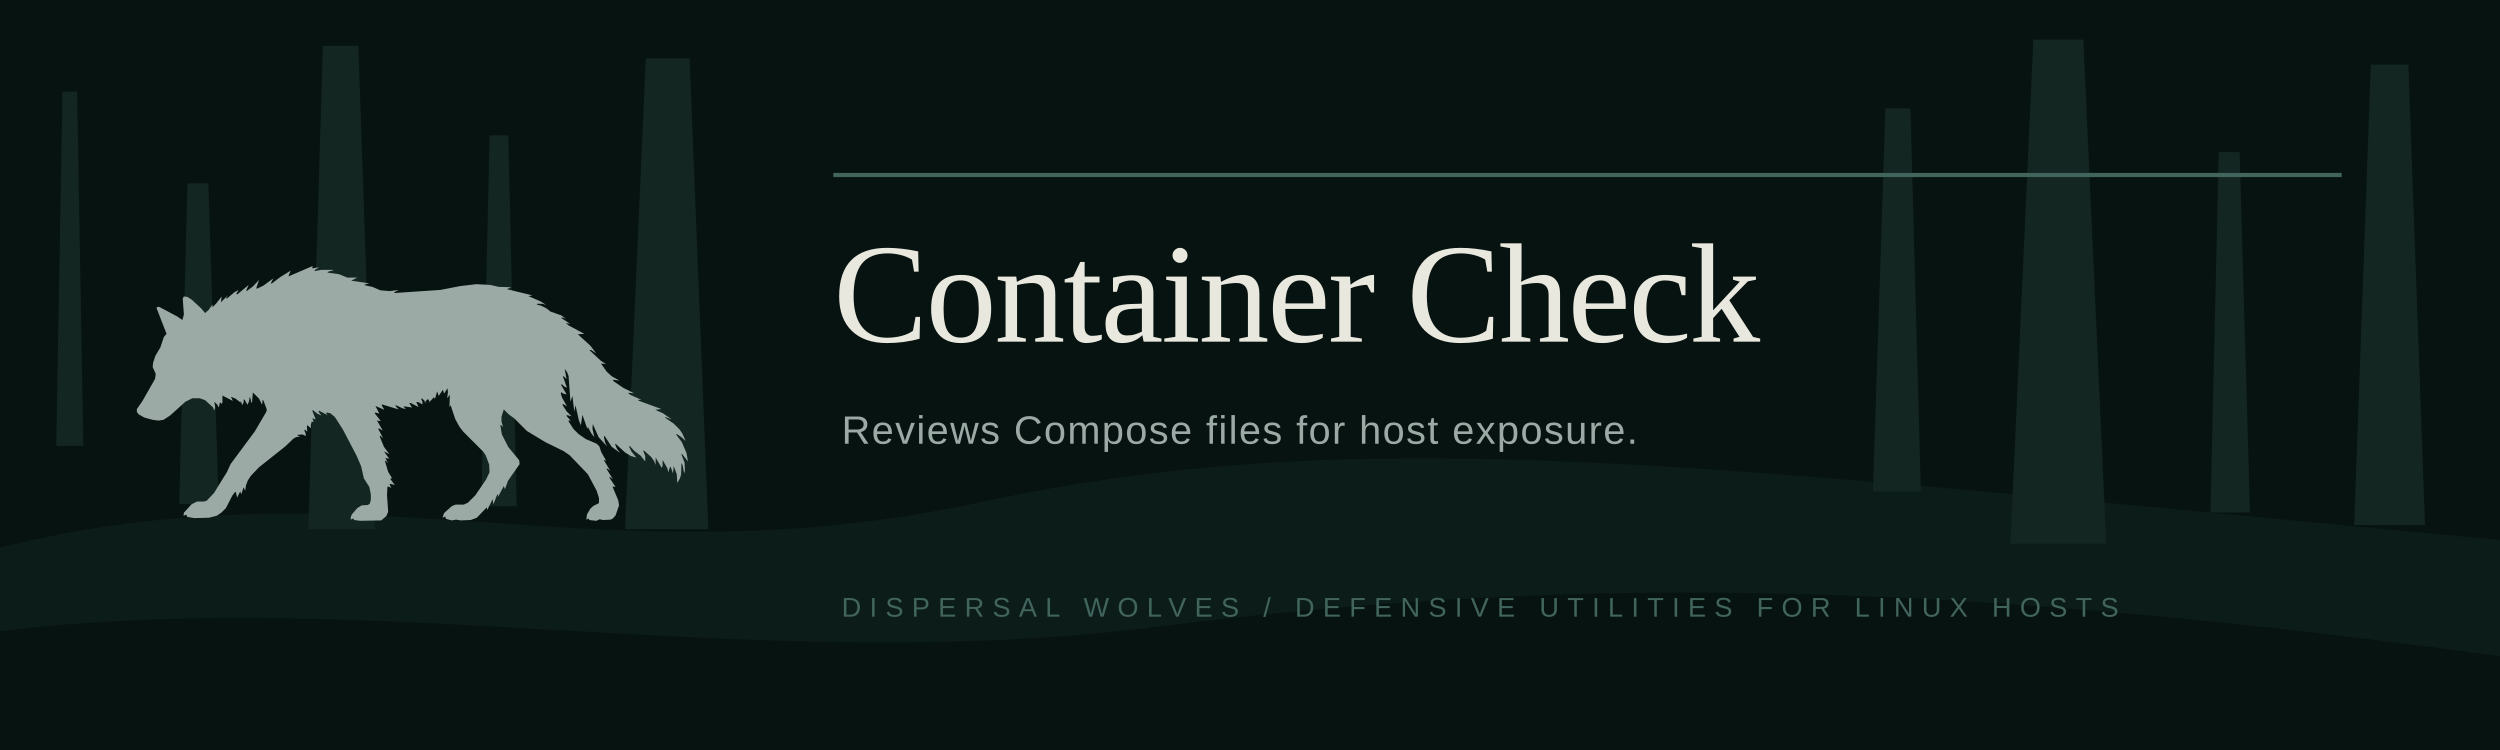
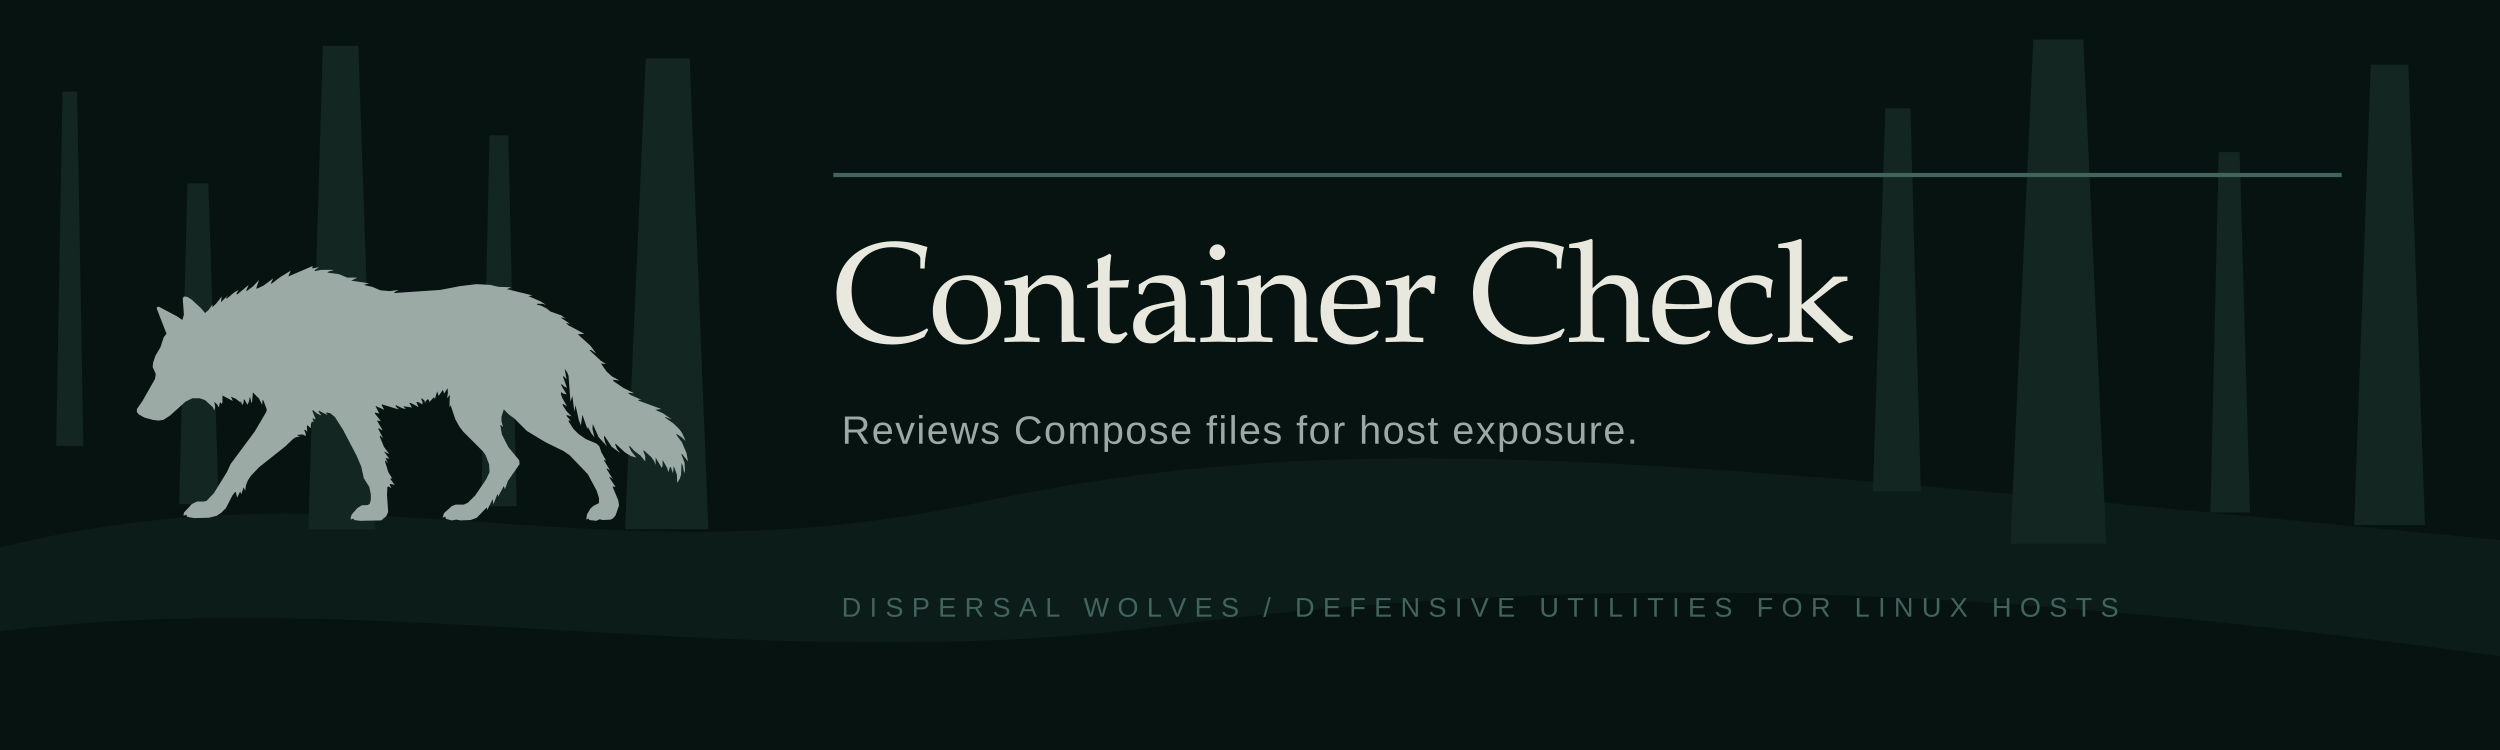
<svg xmlns="http://www.w3.org/2000/svg" viewBox="0 0 1200 360" role="img" aria-labelledby="title desc">
  <rect width="1200" height="360" fill="#071310" />
  <g aria-hidden="true" opacity=".56">
    <path d="M0 262.8C175 219.6 286 280.8 470 241.2S814 223.2 1200 259.2V360H0Z" fill="#10231F" />
    <path d="M30 44h7l3 170h-13Z" fill="#1D3530" />
    <path d="M90 88h10l5 154h-19Z" fill="#1D3530" />
    <path d="M155 22h17l8 232h-32Z" fill="#1D3530" />
    <path d="M235 65h9l4 178h-17Z" fill="#1D3530" />
    <path d="M310 28h21l9 226h-40Z" fill="#1D3530" />
    <path d="M905 52h12l5 184h-23Z" fill="#1D3530" />
    <path d="M976 19h24l11 242h-46Z" fill="#1D3530" />
    <path d="M1065 73h10l5 173h-19Z" fill="#1D3530" />
    <path d="M1138 31h18l8 221h-34Z" fill="#1D3530" />
    <path d="M0 303C180 281 363 325 554 301S923 277 1200 315V360H0Z" fill="#071310" />
  </g>
  <g transform="translate(62 124) scale(.185)" fill="#9CAAA6">
    <path fill-rule="evenodd" d="M71 129L97 196L90 204L81 231L68 253L62 271L61 282L69 300L67 313L34 371L20 391L20 399L25 405L39 413L61 419L76 421L89 419L106 408L146 372L164 363L183 363L197 368L217 386L221 395L223 386L221 374L222 373L228 379L233 387L235 375L237 374L240 378L242 374L242 356L269 370L264 359L276 364L289 374L290 370L293 381L297 374L297 367L299 366L307 380L311 371L313 359L316 368L316 376L319 371L321 348L337 364L345 380L346 368L348 368L357 392L356 398L326 449L263 534L254 554L220 609L201 629L194 631L176 631L162 638L142 660L141 668L148 665L151 671L169 674L207 673L227 668L239 660L251 648L268 615L275 606L277 607L280 621L288 605L291 612L297 594L301 603L303 589L308 576L316 564L337 542L405 488L426 468L433 464L444 462L437 460L437 458L450 457L458 461L458 455L454 445L457 445L462 450L461 434L464 434L471 441L472 426L474 430L473 424L479 424L475 415L484 418L475 395L477 394L488 403L499 408L492 399L492 395L515 407L511 402L512 400L522 402L534 412L555 445L590 512L602 540L609 571L623 593L627 612L627 627L624 637L619 640L603 641L592 648L578 664L575 671L575 678L581 675L584 679L599 681L654 680L667 669L672 658L669 615L670 593L673 592L680 596L676 587L677 585L689 588L678 573L679 570L683 572L672 554L664 527L665 524L672 532L665 518L675 520L661 501L675 508L661 489L650 462L651 460L659 467L646 442L648 441L658 447L643 421L653 422L637 402L639 400L649 403L639 383L662 393L655 381L656 379L699 392L691 383L692 381L709 389L718 391L712 385L713 384L734 387L727 376L730 375L751 386L745 373L750 373L761 379L761 372L758 366L759 363L766 369L768 376L769 371L775 365L779 370L778 374L791 360L792 364L794 363L799 345L803 357L814 341L817 351L826 337L827 348L825 363L832 354L831 386L834 381L846 417L857 437L867 450L918 501L925 511L934 535L935 555L926 574L898 615L879 634L868 639L847 639L837 643L817 661L813 673L820 670L822 676L837 680L848 678L860 680L886 679L902 673L928 646L929 653L943 625L945 638L955 613L957 613L957 619L972 591L975 599L983 577L1013 534L1012 524L984 490L967 457L963 433L964 432L970 438L966 423L966 411L972 392L985 405L1000 416L1032 448L1080 477L1127 500L1143 511L1190 560L1213 603L1219 622L1219 635L1205 642L1197 649L1188 664L1186 678L1192 675L1194 679L1212 681L1221 677L1229 679L1249 678L1255 675L1262 667L1271 641L1269 628L1254 592L1262 593L1246 569L1247 567L1255 573L1239 547L1240 545L1248 551L1232 524L1234 523L1238 526L1225 503L1220 488L1213 481L1185 469L1166 456L1153 443L1140 423L1141 420L1146 422L1134 408L1137 407L1148 410L1135 397L1124 380L1126 378L1136 384L1123 361L1120 351L1121 347L1126 351L1135 353L1121 329L1122 326L1128 332L1136 336L1126 308L1127 305L1135 314L1130 287L1136 295L1140 305L1145 372L1150 357L1155 398L1158 381L1167 421L1172 433L1176 406L1189 443L1190 437L1199 454L1207 464L1202 442L1203 430L1218 464L1240 488L1235 478L1232 465L1233 460L1252 489L1274 505L1266 495L1261 483L1262 481L1287 504L1302 513L1316 517L1303 501L1297 488L1299 487L1311 500L1327 512L1339 527L1339 513L1334 500L1335 498L1354 515L1362 526L1366 536L1366 517L1382 544L1384 538L1384 523L1396 544L1399 555L1403 542L1405 541L1411 558L1413 539L1421 561L1422 583L1429 571L1432 561L1433 531L1436 537L1440 558L1442 550L1441 530L1433 509L1434 507L1450 527L1446 505L1434 477L1419 457L1421 456L1433 464L1444 474L1435 454L1428 444L1413 429L1390 413L1392 412L1408 418L1385 402L1365 393L1381 391L1321 369L1321 367L1329 367L1302 355L1294 349L1310 350L1282 336L1257 319L1255 315L1272 317L1252 306L1239 294L1224 273L1237 274L1224 266L1194 238L1199 238L1212 247L1197 227L1164 197L1181 196L1140 174L1133 168L1144 170L1120 154L1127 154L1134 157L1121 148L1093 138L1083 130L1069 123L1058 120L1058 118L1073 118L1082 121L1068 112L1036 98L1046 96L980 80L991 75L959 74L937 69L901 67L859 72L807 82L688 90L688 88L699 82L676 85L652 83L631 74L612 70L610 68L623 65L576 58L592 50L566 50L544 41L514 37L518 34L530 31L529 30L498 30L481 33L482 30L493 23L475 26L476 20L413 47L419 32L393 48L369 66L368 64L374 52L348 71L331 79L330 77L337 56L321 73L305 85L304 83L310 69L280 94L278 92L284 82L273 88L253 105L252 102L256 96L238 114L240 99L226 117L216 127L216 120L206 134L197 142L187 130L162 107L151 100L142 99L139 104L142 146L138 160L125 151L78 126L73 126Z" />
  </g>
  <path d="M400 84H1124" stroke="#41645D" stroke-width="2" />
-   <text x="400" y="164" fill="#E8E8DF" font-family="Georgia, 'Times New Roman', serif" font-size="68" letter-spacing="-1">Container Check</text>
-   <text x="404" y="213" fill="#9CAAA6" font-family="Arial Narrow, Helvetica Neue, Arial, sans-serif" font-size="19" letter-spacing=".7">Reviews Compose files for host exposure.</text>
-   <text x="404" y="296" fill="#41645D" font-family="Arial Narrow, Helvetica Neue, Arial, sans-serif" font-size="13" letter-spacing="4">DISPERSAL WOLVES / DEFENSIVE UTILITIES FOR LINUX HOSTS</text>
+   <text x="400" y="164" fill="#E8E8DF" font-family="'Iowan Old Style', Palatino, Georgia, serif" font-size="68" letter-spacing="-1">Container Check</text>
+   <text x="404" y="213" fill="#9CAAA6" font-family="'Arial Narrow', 'Helvetica Neue', Arial, sans-serif" font-size="19" letter-spacing=".7">Reviews Compose files for host exposure.</text>
+   <text x="404" y="296" fill="#41645D" font-family="'Arial Narrow', 'Helvetica Neue', Arial, sans-serif" font-size="13" letter-spacing="4">DISPERSAL WOLVES / DEFENSIVE UTILITIES FOR LINUX HOSTS</text>
</svg>
